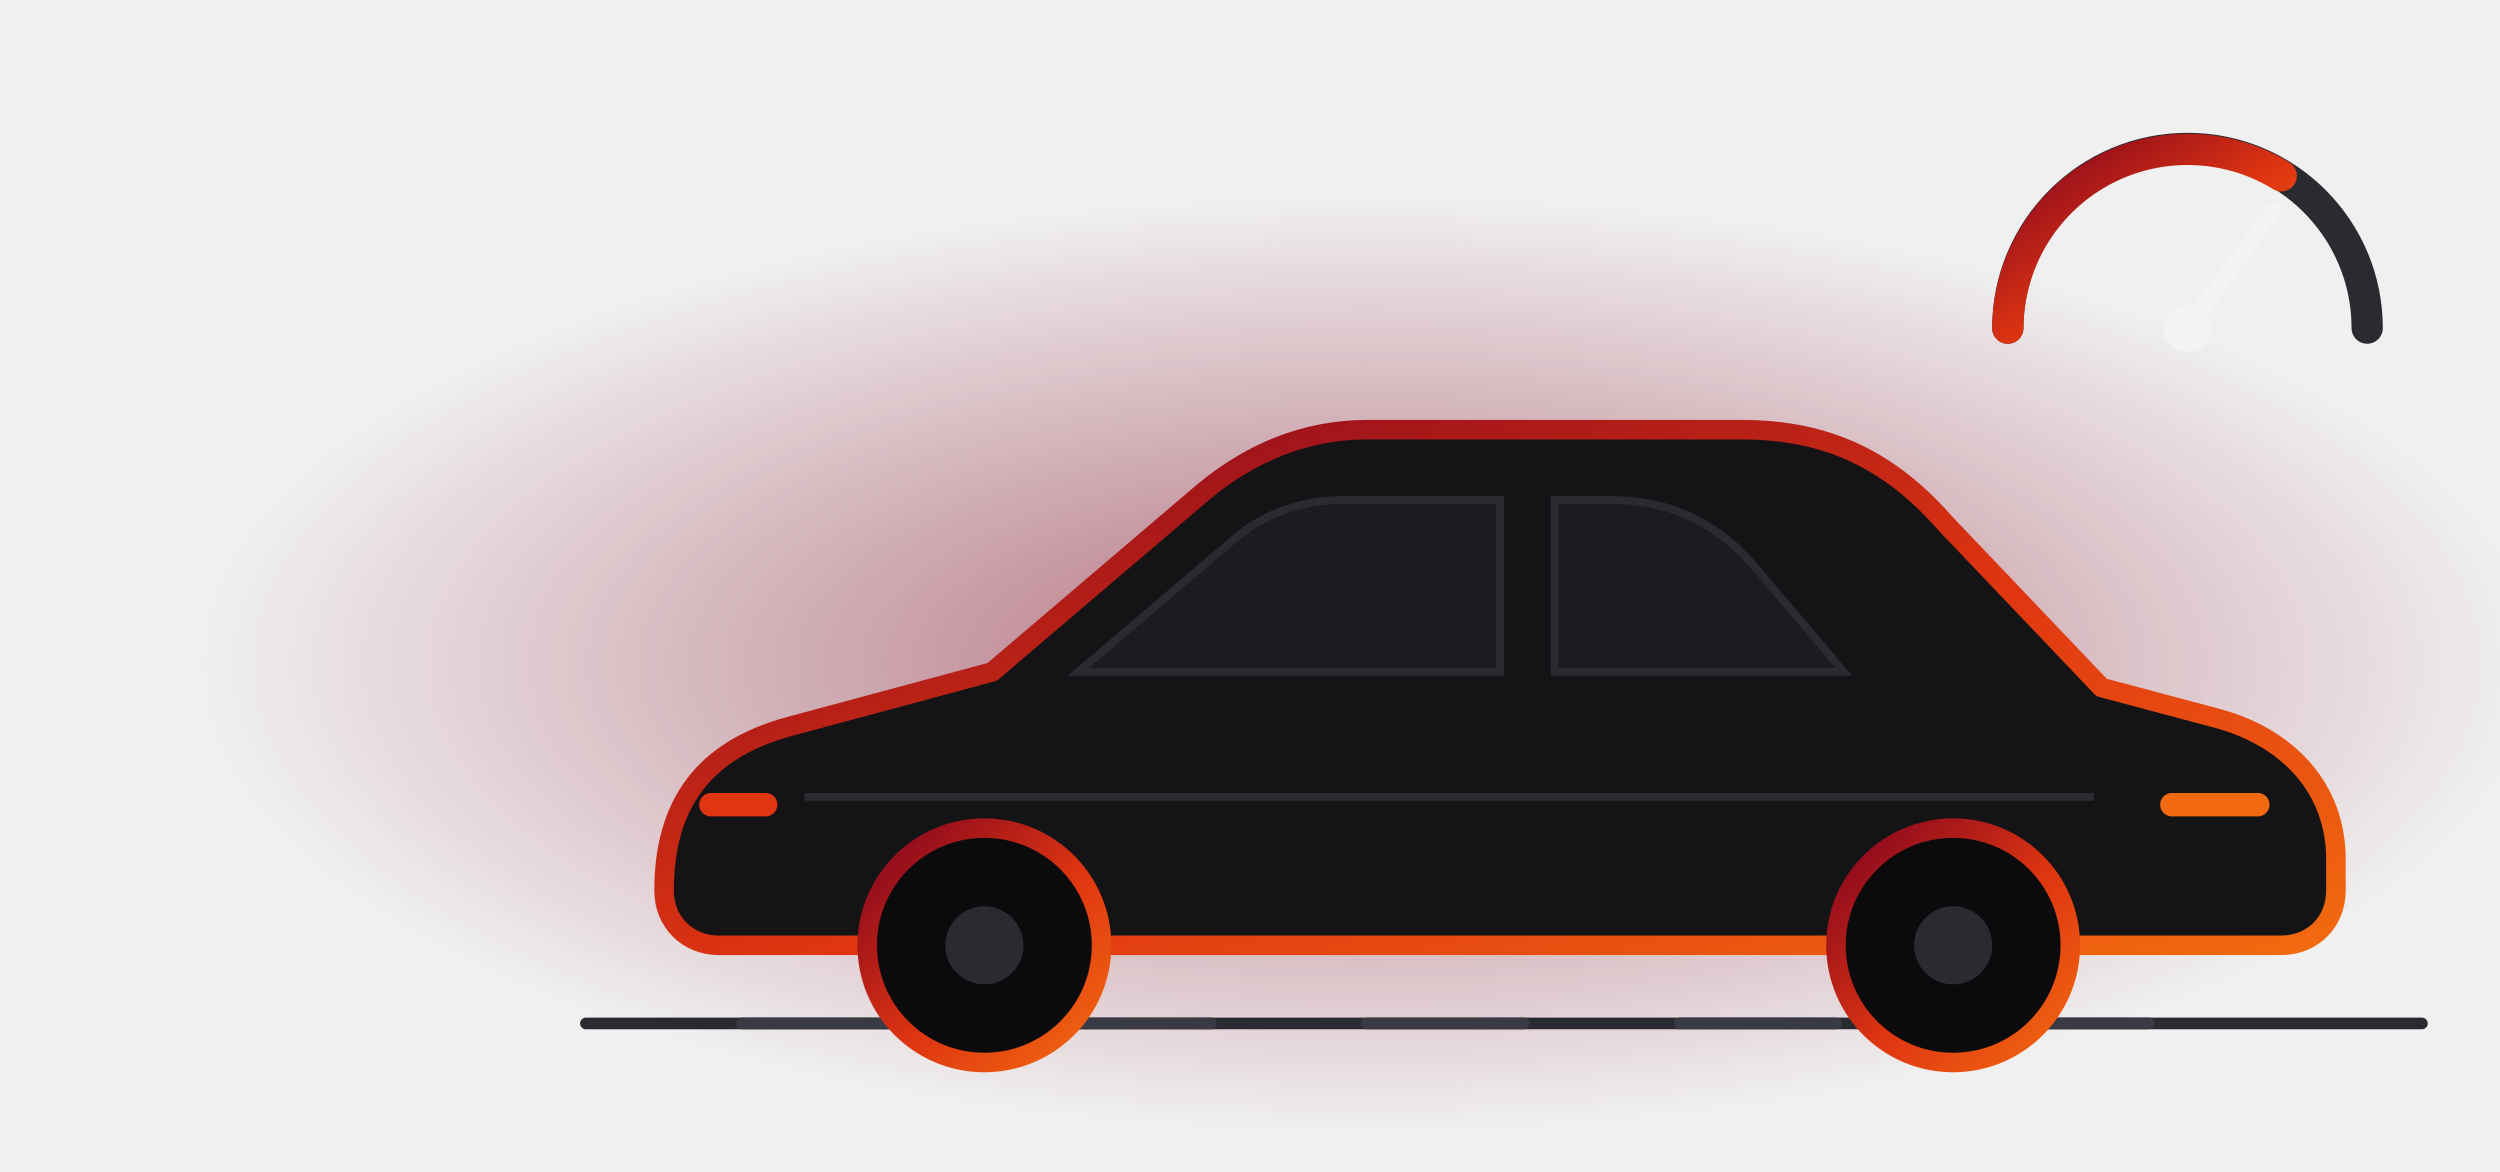
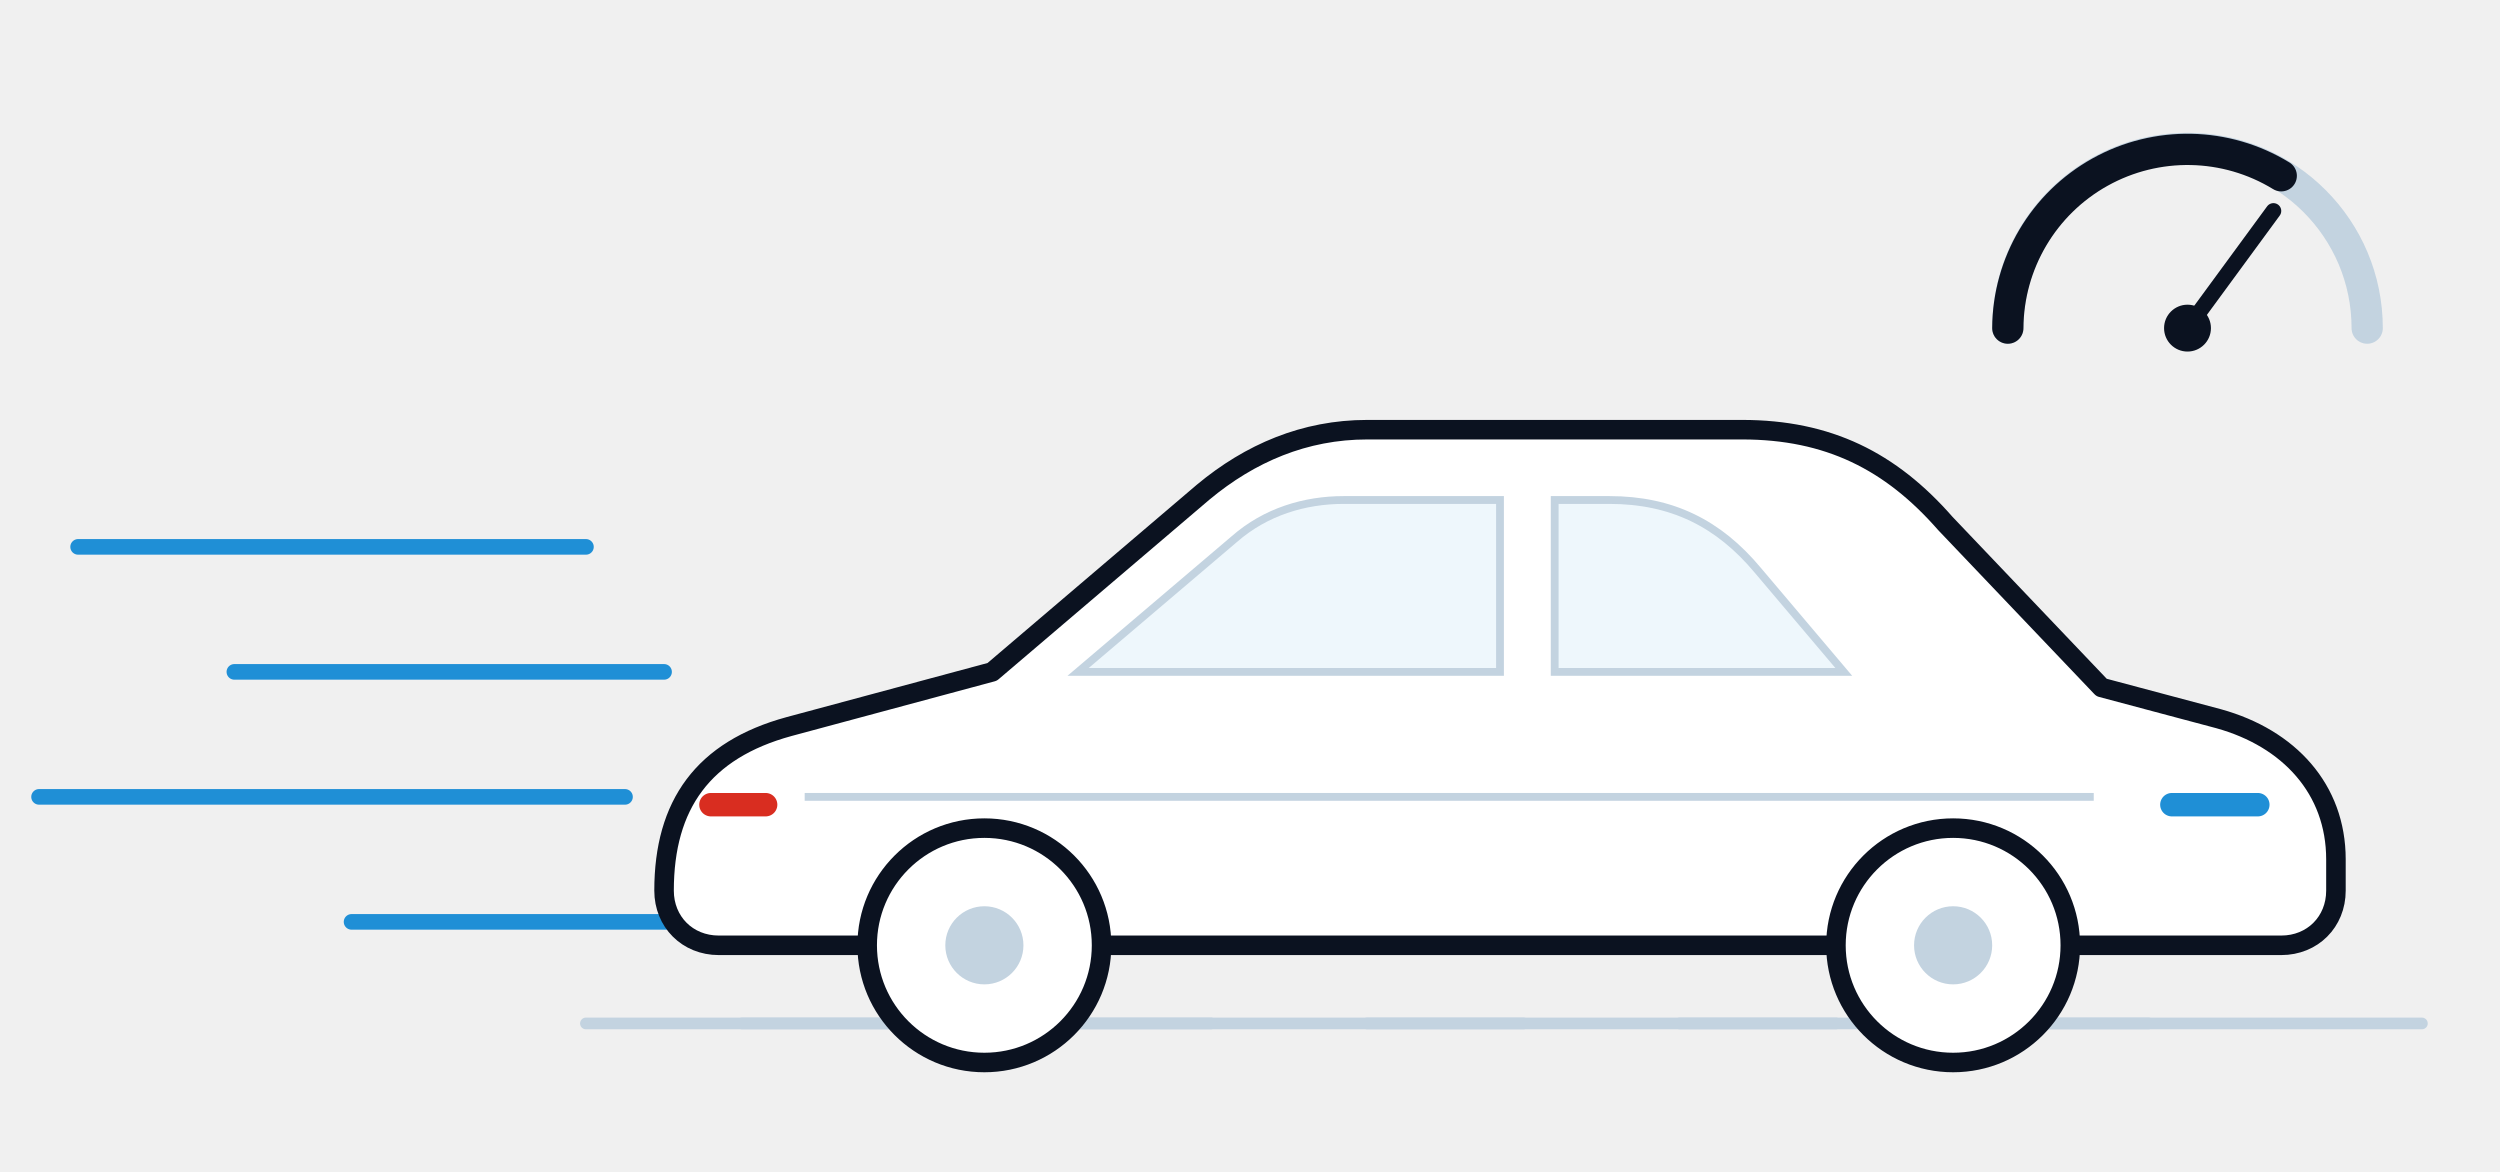
<svg xmlns="http://www.w3.org/2000/svg" viewBox="0 0 640 300" role="img" aria-label="Abstract car with speed lines and a fuel gauge">
  <defs>
    <linearGradient id="mlg" x1="0" y1="0" x2="1" y2="1">
      <stop offset="0" stop-color="#80031F" />
      <stop offset="0.55" stop-color="#DF3511" />
      <stop offset="1" stop-color="#F26A10" />
    </linearGradient>
    <linearGradient id="mlfade" x1="0" y1="0" x2="1" y2="0">
      <stop offset="0" stop-color="#F26A10" stop-opacity="0" />
      <stop offset="1" stop-color="#F26A10" stop-opacity="0.9" />
    </linearGradient>
    <radialGradient id="mlglow" cx="0.5" cy="0.5" r="0.5">
      <stop offset="0" stop-color="#80031F" stop-opacity="0.55" />
      <stop offset="1" stop-color="#80031F" stop-opacity="0" />
    </radialGradient>
  </defs>
-   <ellipse cx="350" cy="170" rx="300" ry="120" fill="url(#mlglow)" />
-   <g stroke="url(#mlfade)" stroke-width="4" stroke-linecap="round">
+   <g stroke="#1F8FD6" stroke-width="4" stroke-linecap="round">
    <path d="M20 140H150" />
    <path d="M60 172H170" />
    <path d="M10 204H160" />
    <path d="M90 236H180" />
  </g>
-   <path d="M150 262H620" stroke="#2A2A31" stroke-width="3" stroke-linecap="round" />
-   <path d="M190 262h40M270 262h40M350 262h40M430 262h40M510 262h40" stroke="#3A3A44" stroke-width="3" stroke-linecap="round" />
-   <path d="M170 228c0-22 10-36 32-42l52-14 54-46c12-10 26-16 42-16h96c22 0 38 8 52 24l40 42 30 8c18 5 30 18 30 36v8c0 8-6 14-14 14H184c-8 0-14-6-14-14z" fill="#141417" stroke="url(#mlg)" stroke-width="5" stroke-linejoin="round" />
-   <path d="M276 172l40-34c8-7 18-10 28-10h40v44z" fill="#1B1B20" stroke="#2A2A31" stroke-width="2" />
-   <path d="M398 128h14c16 0 28 6 38 18l22 26h-74z" fill="#1B1B20" stroke="#2A2A31" stroke-width="2" />
-   <path d="M206 204h330" stroke="#2A2A31" stroke-width="2" />
-   <path d="M556 206h22" stroke="#F26A10" stroke-width="6" stroke-linecap="round" />
-   <path d="M182 206h14" stroke="#DF3511" stroke-width="6" stroke-linecap="round" />
-   <g stroke="url(#mlg)" stroke-width="5" fill="#0B0B0D">
+   <path d="M150 262H620" stroke="#C3D3E0" stroke-width="3" stroke-linecap="round" />
+   <path d="M190 262h40M270 262h40M350 262h40M430 262h40M510 262h40" stroke="#C3D3E0" stroke-width="3" stroke-linecap="round" />
+   <path d="M170 228c0-22 10-36 32-42l52-14 54-46c12-10 26-16 42-16h96c22 0 38 8 52 24l40 42 30 8c18 5 30 18 30 36v8c0 8-6 14-14 14H184c-8 0-14-6-14-14z" fill="#FFFFFF" stroke="#0B1220" stroke-width="5" stroke-linejoin="round" />
+   <path d="M276 172l40-34c8-7 18-10 28-10h40v44z" fill="#EEF7FC" stroke="#C3D3E0" stroke-width="2" />
+   <path d="M398 128h14c16 0 28 6 38 18l22 26h-74z" fill="#EEF7FC" stroke="#C3D3E0" stroke-width="2" />
+   <path d="M206 204h330" stroke="#C3D3E0" stroke-width="2" />
+   <path d="M556 206h22" stroke="#1F8FD6" stroke-width="6" stroke-linecap="round" />
+   <path d="M182 206h14" stroke="#D92D20" stroke-width="6" stroke-linecap="round" />
+   <g stroke="#0B1220" stroke-width="5" fill="#FFFFFF">
    <circle cx="252" cy="242" r="30" />
    <circle cx="500" cy="242" r="30" />
  </g>
-   <g fill="#2A2A31">
+   <g fill="#C3D3E0">
    <circle cx="252" cy="242" r="10" />
    <circle cx="500" cy="242" r="10" />
  </g>
  <g transform="translate(560 70)">
-     <path d="M-46 14a46 46 0 0 1 92 0" fill="none" stroke="#2A2A31" stroke-width="8" stroke-linecap="round" />
-     <path d="M-46 14a46 46 0 0 1 70 -39" fill="none" stroke="url(#mlg)" stroke-width="8" stroke-linecap="round" />
-     <path d="M0 14L22 -16" stroke="#F4F4F5" stroke-width="4" stroke-linecap="round" />
-     <circle cx="0" cy="14" r="6" fill="#F4F4F5" />
+     <path d="M-46 14a46 46 0 0 1 92 0" fill="none" stroke="#C3D3E0" stroke-width="8" stroke-linecap="round" />
+     <path d="M-46 14a46 46 0 0 1 70 -39" fill="none" stroke="#0B1220" stroke-width="8" stroke-linecap="round" />
+     <path d="M0 14L22 -16" stroke="#0B1220" stroke-width="4" stroke-linecap="round" />
+     <circle cx="0" cy="14" r="6" fill="#0B1220" />
  </g>
</svg>
